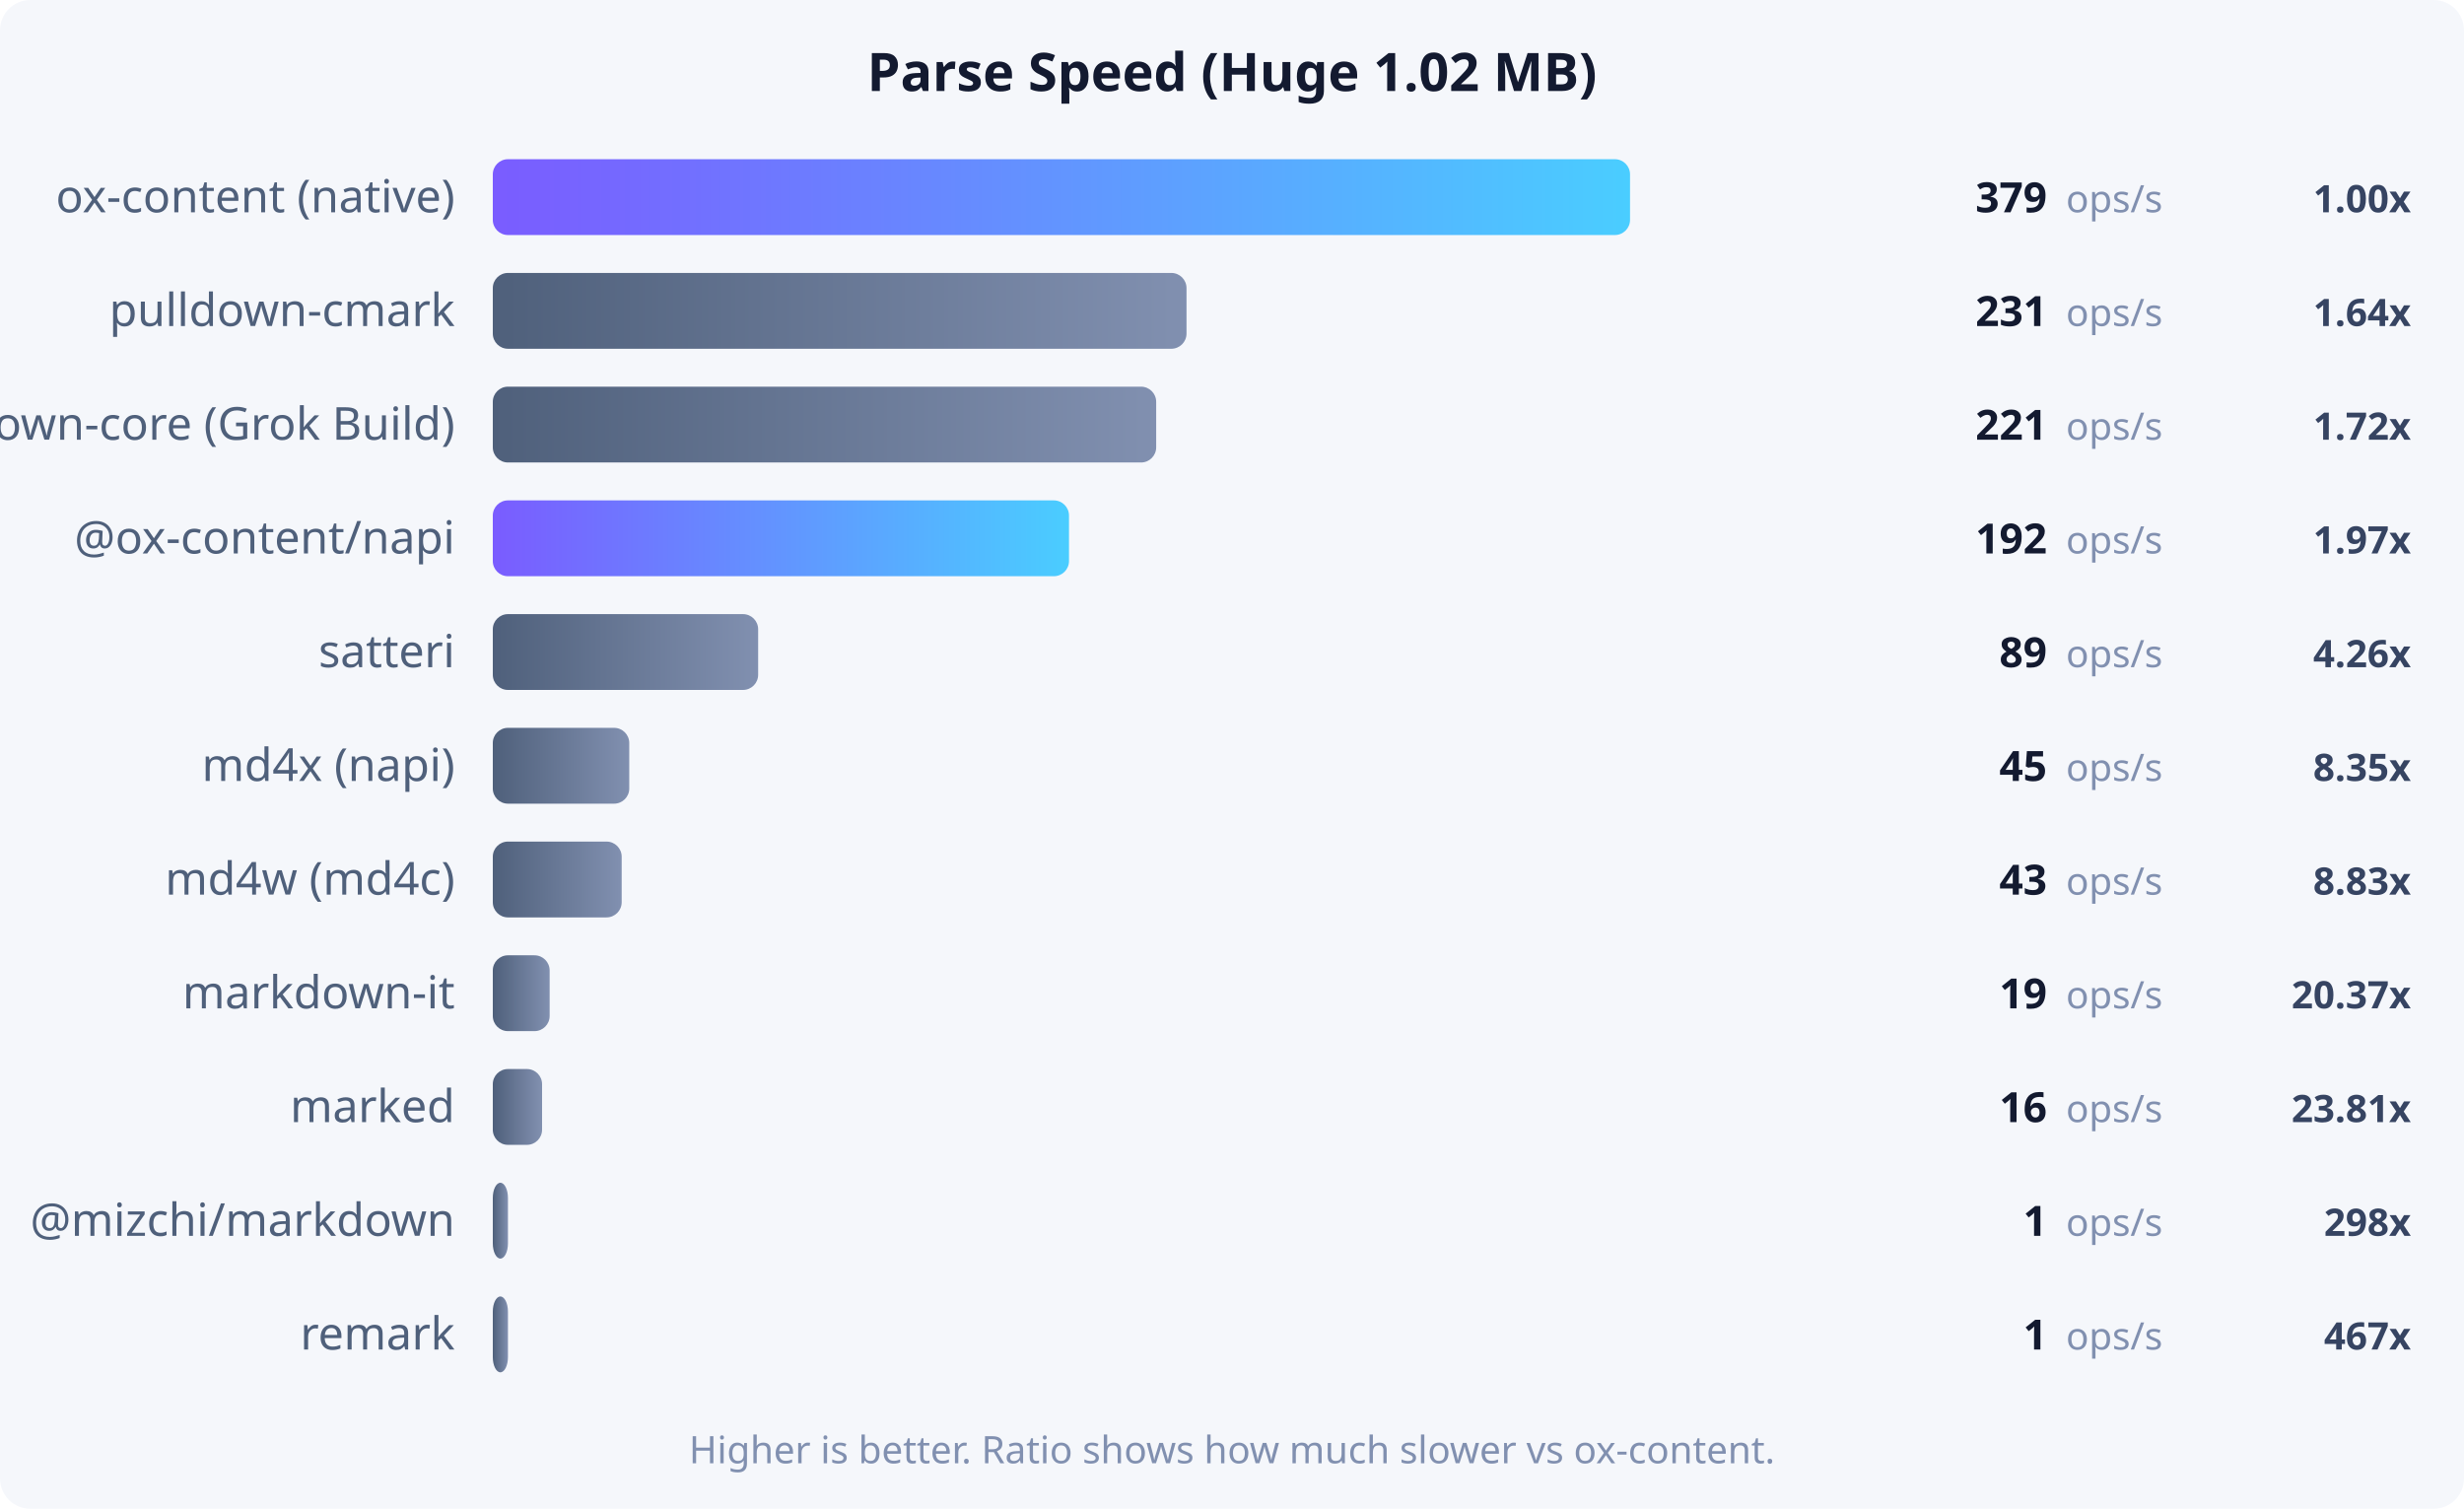
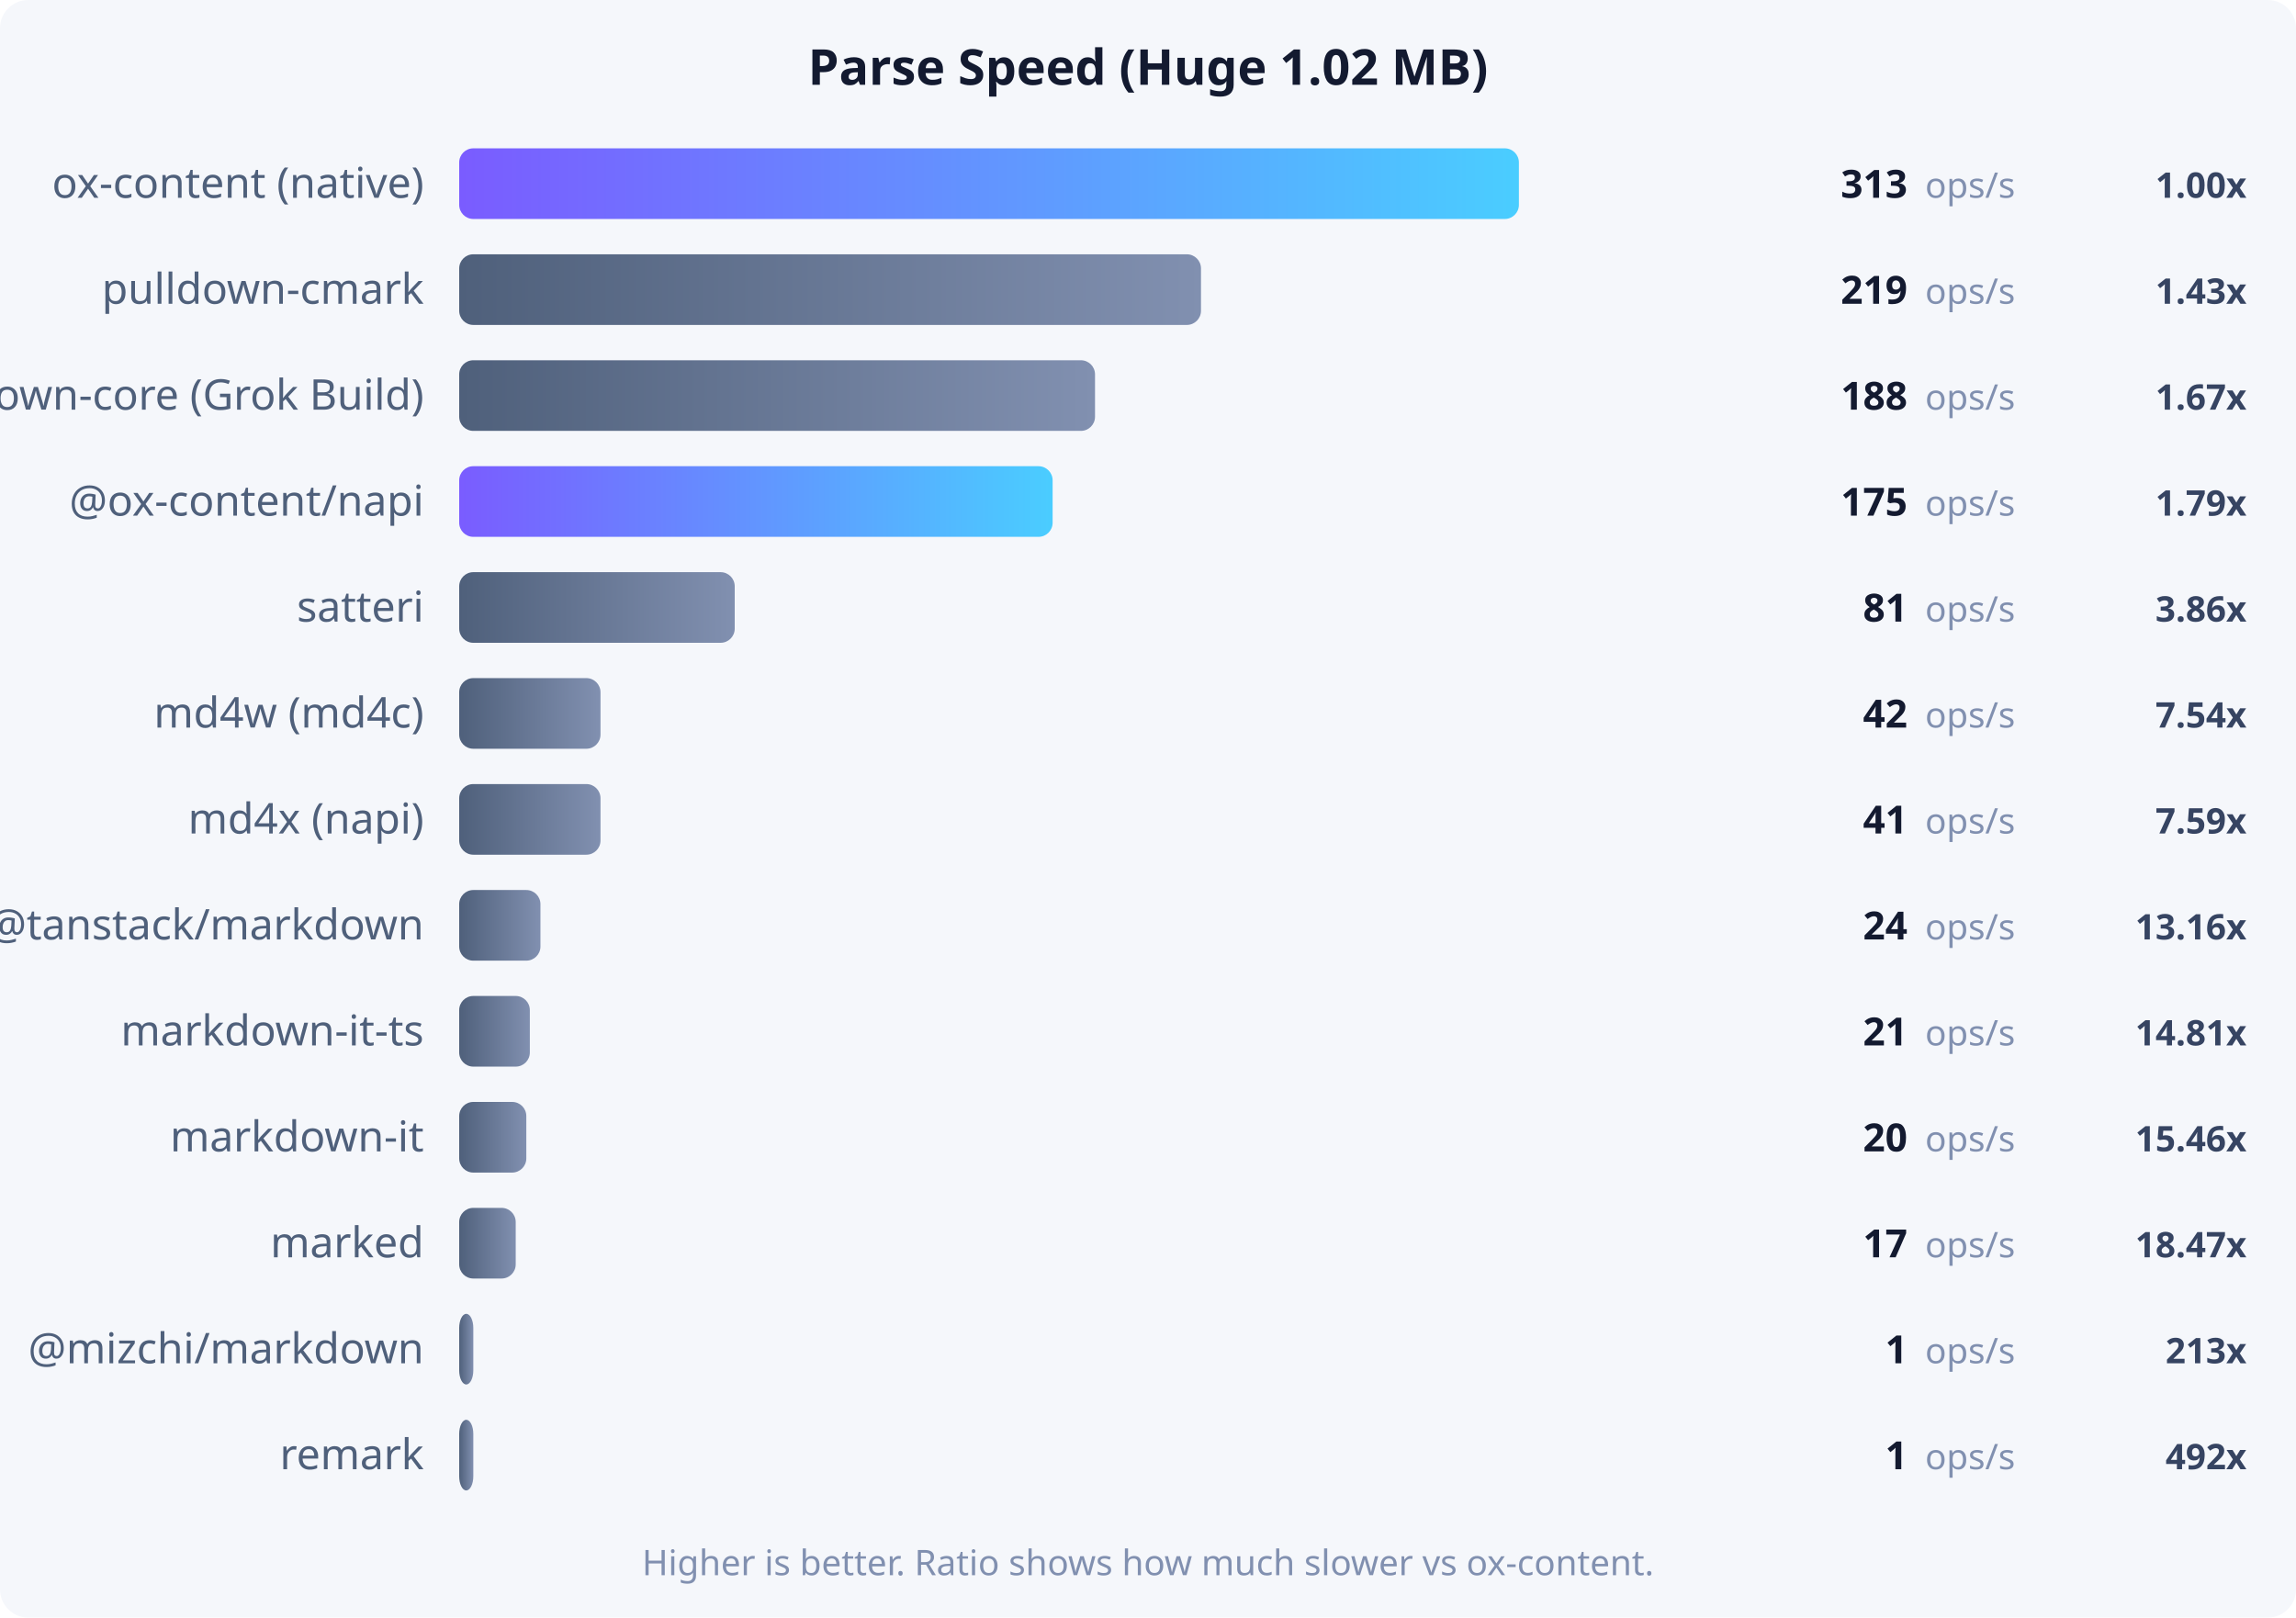
- <svg xmlns="http://www.w3.org/2000/svg" viewBox="0 0 650 398">
+ <svg xmlns="http://www.w3.org/2000/svg" viewBox="0 0 650 458">
  <defs>
    <linearGradient id="oxGrad" x1="0%" y1="0%" x2="100%" y2="0%">
      <stop offset="0%" style="stop-color:#7a5cff" />
      <stop offset="100%" style="stop-color:#4acdff" />
    </linearGradient>
    <linearGradient id="grayGrad" x1="0%" y1="0%" x2="100%" y2="0%">
      <stop offset="0%" style="stop-color:#4f607b" />
      <stop offset="100%" style="stop-color:#8190b0" />
    </linearGradient>
  </defs>
  <style>
    .title { font: bold 14px IBM Plex Sans, system-ui, sans-serif; fill: #131a30; }
    .label { font: 12px IBM Plex Sans, system-ui, sans-serif; fill: #4f607b; }
    .value { font: bold 11px IBM Plex Sans, system-ui, sans-serif; fill: #131a30; }
    .unit { font: 10px IBM Plex Sans, system-ui, sans-serif; fill: #8190b0; }
    .ratio { font: bold 10px IBM Plex Sans, system-ui, sans-serif; fill: #364462; }
  </style>
-   <rect width="650" height="398" fill="#f5f7fb" rx="8" />
+   <rect width="650" height="458" fill="#f5f7fb" rx="8" />
  <text x="325" y="24" text-anchor="middle" class="title">Parse Speed (Huge 1.02 MB)</text>
  <text x="120" y="56" text-anchor="end" class="label">ox-content (native)</text>
  <rect x="130" y="42" width="300" height="20" rx="4" fill="url(#oxGrad)" />
-   <text x="540" y="56" text-anchor="end" class="value">379</text>
+   <text x="540" y="56" text-anchor="end" class="value">313</text>
  <text x="545" y="56" class="unit">ops/s</text>
  <text x="636" y="56" text-anchor="end" class="ratio">1.00x</text>
  <text x="120" y="86" text-anchor="end" class="label">pulldown-cmark</text>
-   <rect x="130" y="72" width="183" height="20" rx="4" fill="url(#grayGrad)" />
-   <text x="540" y="86" text-anchor="end" class="value">231</text>
+   <rect x="130" y="72" width="210" height="20" rx="4" fill="url(#grayGrad)" />
+   <text x="540" y="86" text-anchor="end" class="value">219</text>
  <text x="545" y="86" class="unit">ops/s</text>
-   <text x="636" y="86" text-anchor="end" class="ratio">1.64x</text>
+   <text x="636" y="86" text-anchor="end" class="ratio">1.43x</text>
  <text x="120" y="116" text-anchor="end" class="label">xai-grok-markdown-core (Grok Build)</text>
-   <rect x="130" y="102" width="175" height="20" rx="4" fill="url(#grayGrad)" />
-   <text x="540" y="116" text-anchor="end" class="value">221</text>
+   <rect x="130" y="102" width="180" height="20" rx="4" fill="url(#grayGrad)" />
+   <text x="540" y="116" text-anchor="end" class="value">188</text>
  <text x="545" y="116" class="unit">ops/s</text>
-   <text x="636" y="116" text-anchor="end" class="ratio">1.72x</text>
+   <text x="636" y="116" text-anchor="end" class="ratio">1.67x</text>
  <text x="120" y="146" text-anchor="end" class="label">@ox-content/napi</text>
-   <rect x="130" y="132" width="152" height="20" rx="4" fill="url(#oxGrad)" />
-   <text x="540" y="146" text-anchor="end" class="value">192</text>
+   <rect x="130" y="132" width="168" height="20" rx="4" fill="url(#oxGrad)" />
+   <text x="540" y="146" text-anchor="end" class="value">175</text>
  <text x="545" y="146" class="unit">ops/s</text>
-   <text x="636" y="146" text-anchor="end" class="ratio">1.97x</text>
+   <text x="636" y="146" text-anchor="end" class="ratio">1.79x</text>
  <text x="120" y="176" text-anchor="end" class="label">satteri</text>
-   <rect x="130" y="162" width="70" height="20" rx="4" fill="url(#grayGrad)" />
-   <text x="540" y="176" text-anchor="end" class="value">89</text>
+   <rect x="130" y="162" width="78" height="20" rx="4" fill="url(#grayGrad)" />
+   <text x="540" y="176" text-anchor="end" class="value">81</text>
  <text x="545" y="176" class="unit">ops/s</text>
-   <text x="636" y="176" text-anchor="end" class="ratio">4.26x</text>
-   <text x="120" y="206" text-anchor="end" class="label">md4x (napi)</text>
-   <rect x="130" y="192" width="36" height="20" rx="4" fill="url(#grayGrad)" />
-   <text x="540" y="206" text-anchor="end" class="value">45</text>
+   <text x="636" y="176" text-anchor="end" class="ratio">3.86x</text>
+   <text x="120" y="206" text-anchor="end" class="label">md4w (md4c)</text>
+   <rect x="130" y="192" width="40" height="20" rx="4" fill="url(#grayGrad)" />
+   <text x="540" y="206" text-anchor="end" class="value">42</text>
  <text x="545" y="206" class="unit">ops/s</text>
-   <text x="636" y="206" text-anchor="end" class="ratio">8.35x</text>
-   <text x="120" y="236" text-anchor="end" class="label">md4w (md4c)</text>
-   <rect x="130" y="222" width="34" height="20" rx="4" fill="url(#grayGrad)" />
-   <text x="540" y="236" text-anchor="end" class="value">43</text>
+   <text x="636" y="206" text-anchor="end" class="ratio">7.54x</text>
+   <text x="120" y="236" text-anchor="end" class="label">md4x (napi)</text>
+   <rect x="130" y="222" width="40" height="20" rx="4" fill="url(#grayGrad)" />
+   <text x="540" y="236" text-anchor="end" class="value">41</text>
  <text x="545" y="236" class="unit">ops/s</text>
-   <text x="636" y="236" text-anchor="end" class="ratio">8.83x</text>
-   <text x="120" y="266" text-anchor="end" class="label">markdown-it</text>
-   <rect x="130" y="252" width="15" height="20" rx="4" fill="url(#grayGrad)" />
-   <text x="540" y="266" text-anchor="end" class="value">19</text>
+   <text x="636" y="236" text-anchor="end" class="ratio">7.59x</text>
+   <text x="120" y="266" text-anchor="end" class="label">@tanstack/markdown</text>
+   <rect x="130" y="252" width="23" height="20" rx="4" fill="url(#grayGrad)" />
+   <text x="540" y="266" text-anchor="end" class="value">24</text>
  <text x="545" y="266" class="unit">ops/s</text>
-   <text x="636" y="266" text-anchor="end" class="ratio">20.37x</text>
-   <text x="120" y="296" text-anchor="end" class="label">marked</text>
-   <rect x="130" y="282" width="13" height="20" rx="4" fill="url(#grayGrad)" />
-   <text x="540" y="296" text-anchor="end" class="value">16</text>
+   <text x="636" y="266" text-anchor="end" class="ratio">13.16x</text>
+   <text x="120" y="296" text-anchor="end" class="label">markdown-it-ts</text>
+   <rect x="130" y="282" width="20" height="20" rx="4" fill="url(#grayGrad)" />
+   <text x="540" y="296" text-anchor="end" class="value">21</text>
  <text x="545" y="296" class="unit">ops/s</text>
-   <text x="636" y="296" text-anchor="end" class="ratio">23.81x</text>
-   <text x="120" y="326" text-anchor="end" class="label">@mizchi/markdown</text>
-   <rect x="130" y="312" width="4" height="20" rx="4" fill="url(#grayGrad)" />
-   <text x="540" y="326" text-anchor="end" class="value">1</text>
+   <text x="636" y="296" text-anchor="end" class="ratio">14.81x</text>
+   <text x="120" y="326" text-anchor="end" class="label">markdown-it</text>
+   <rect x="130" y="312" width="19" height="20" rx="4" fill="url(#grayGrad)" />
+   <text x="540" y="326" text-anchor="end" class="value">20</text>
  <text x="545" y="326" class="unit">ops/s</text>
-   <text x="636" y="326" text-anchor="end" class="ratio">298x</text>
-   <text x="120" y="356" text-anchor="end" class="label">remark</text>
-   <rect x="130" y="342" width="4" height="20" rx="4" fill="url(#grayGrad)" />
-   <text x="540" y="356" text-anchor="end" class="value">1</text>
+   <text x="636" y="326" text-anchor="end" class="ratio">15.46x</text>
+   <text x="120" y="356" text-anchor="end" class="label">marked</text>
+   <rect x="130" y="342" width="16" height="20" rx="4" fill="url(#grayGrad)" />
+   <text x="540" y="356" text-anchor="end" class="value">17</text>
  <text x="545" y="356" class="unit">ops/s</text>
-   <text x="636" y="356" text-anchor="end" class="ratio">467x</text>
-   <text x="325" y="386" text-anchor="middle" class="unit">Higher is better. Ratio shows how much slower vs ox-content.</text>
+   <text x="636" y="356" text-anchor="end" class="ratio">18.47x</text>
+   <text x="120" y="386" text-anchor="end" class="label">@mizchi/markdown</text>
+   <rect x="130" y="372" width="4" height="20" rx="4" fill="url(#grayGrad)" />
+   <text x="540" y="386" text-anchor="end" class="value">1</text>
+   <text x="545" y="386" class="unit">ops/s</text>
+   <text x="636" y="386" text-anchor="end" class="ratio">213x</text>
+   <text x="120" y="416" text-anchor="end" class="label">remark</text>
+   <rect x="130" y="402" width="4" height="20" rx="4" fill="url(#grayGrad)" />
+   <text x="540" y="416" text-anchor="end" class="value">1</text>
+   <text x="545" y="416" class="unit">ops/s</text>
+   <text x="636" y="416" text-anchor="end" class="ratio">492x</text>
+   <text x="325" y="446" text-anchor="middle" class="unit">Higher is better. Ratio shows how much slower vs ox-content.</text>
</svg>
